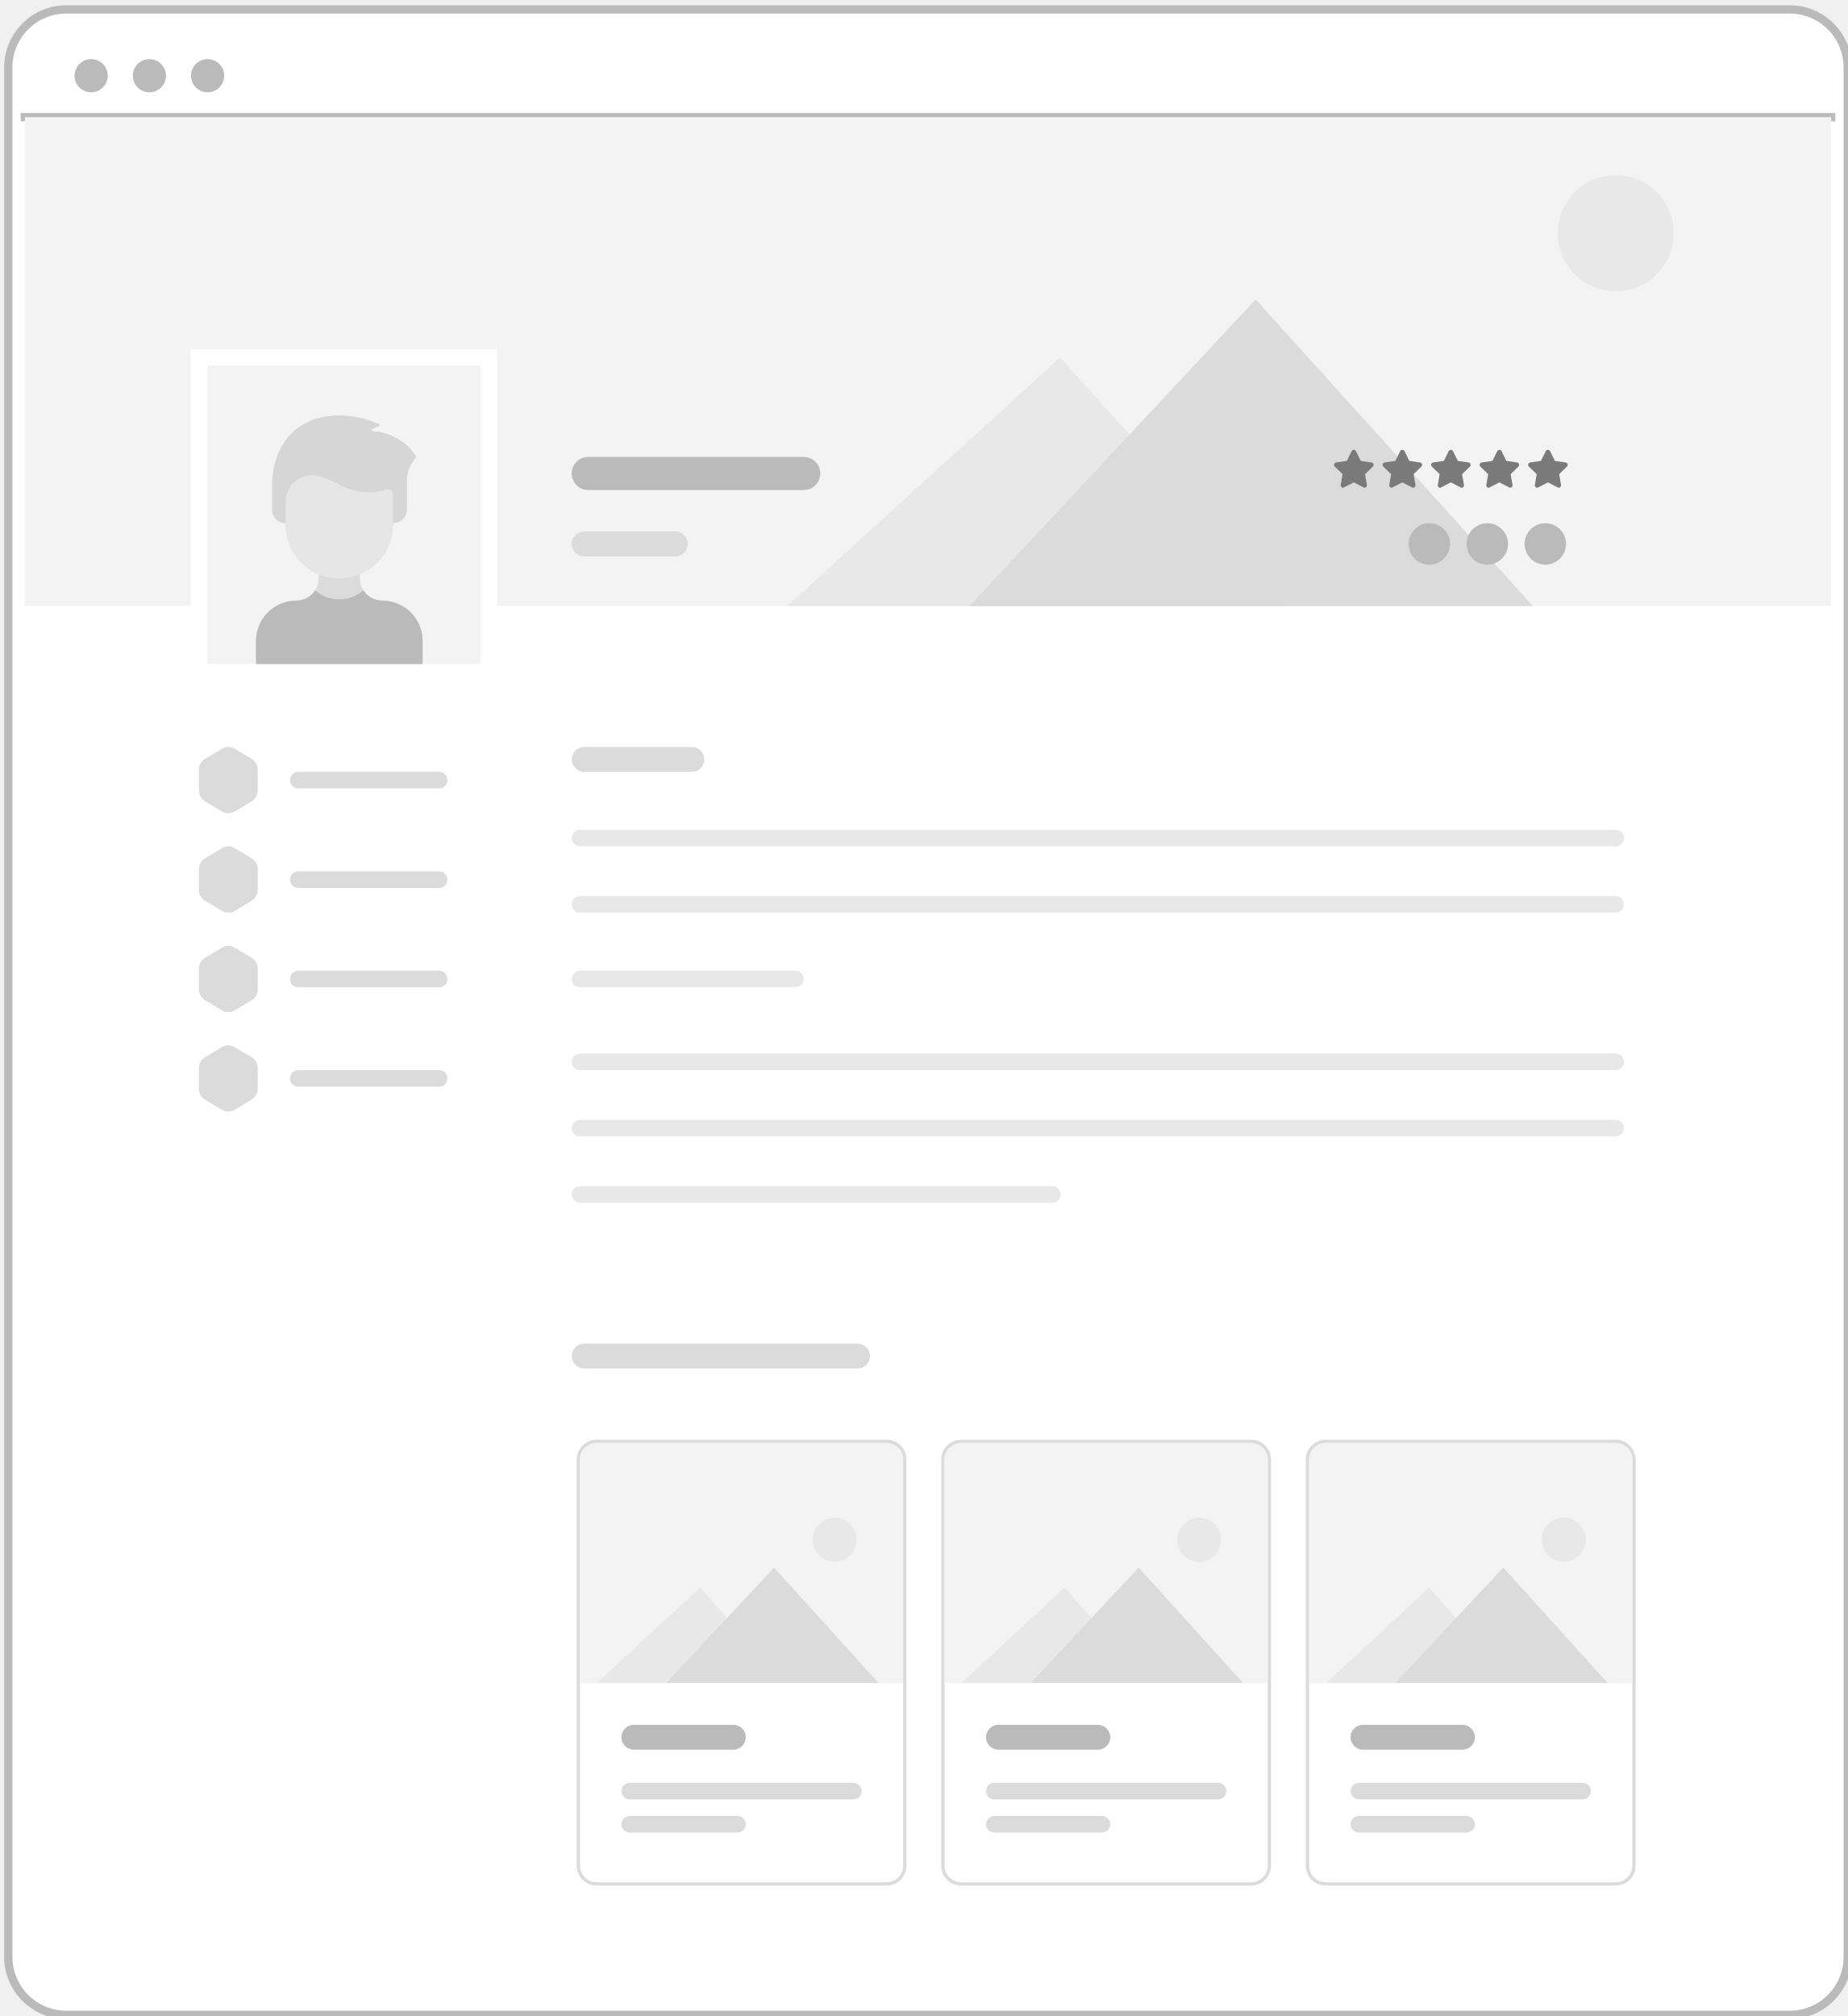
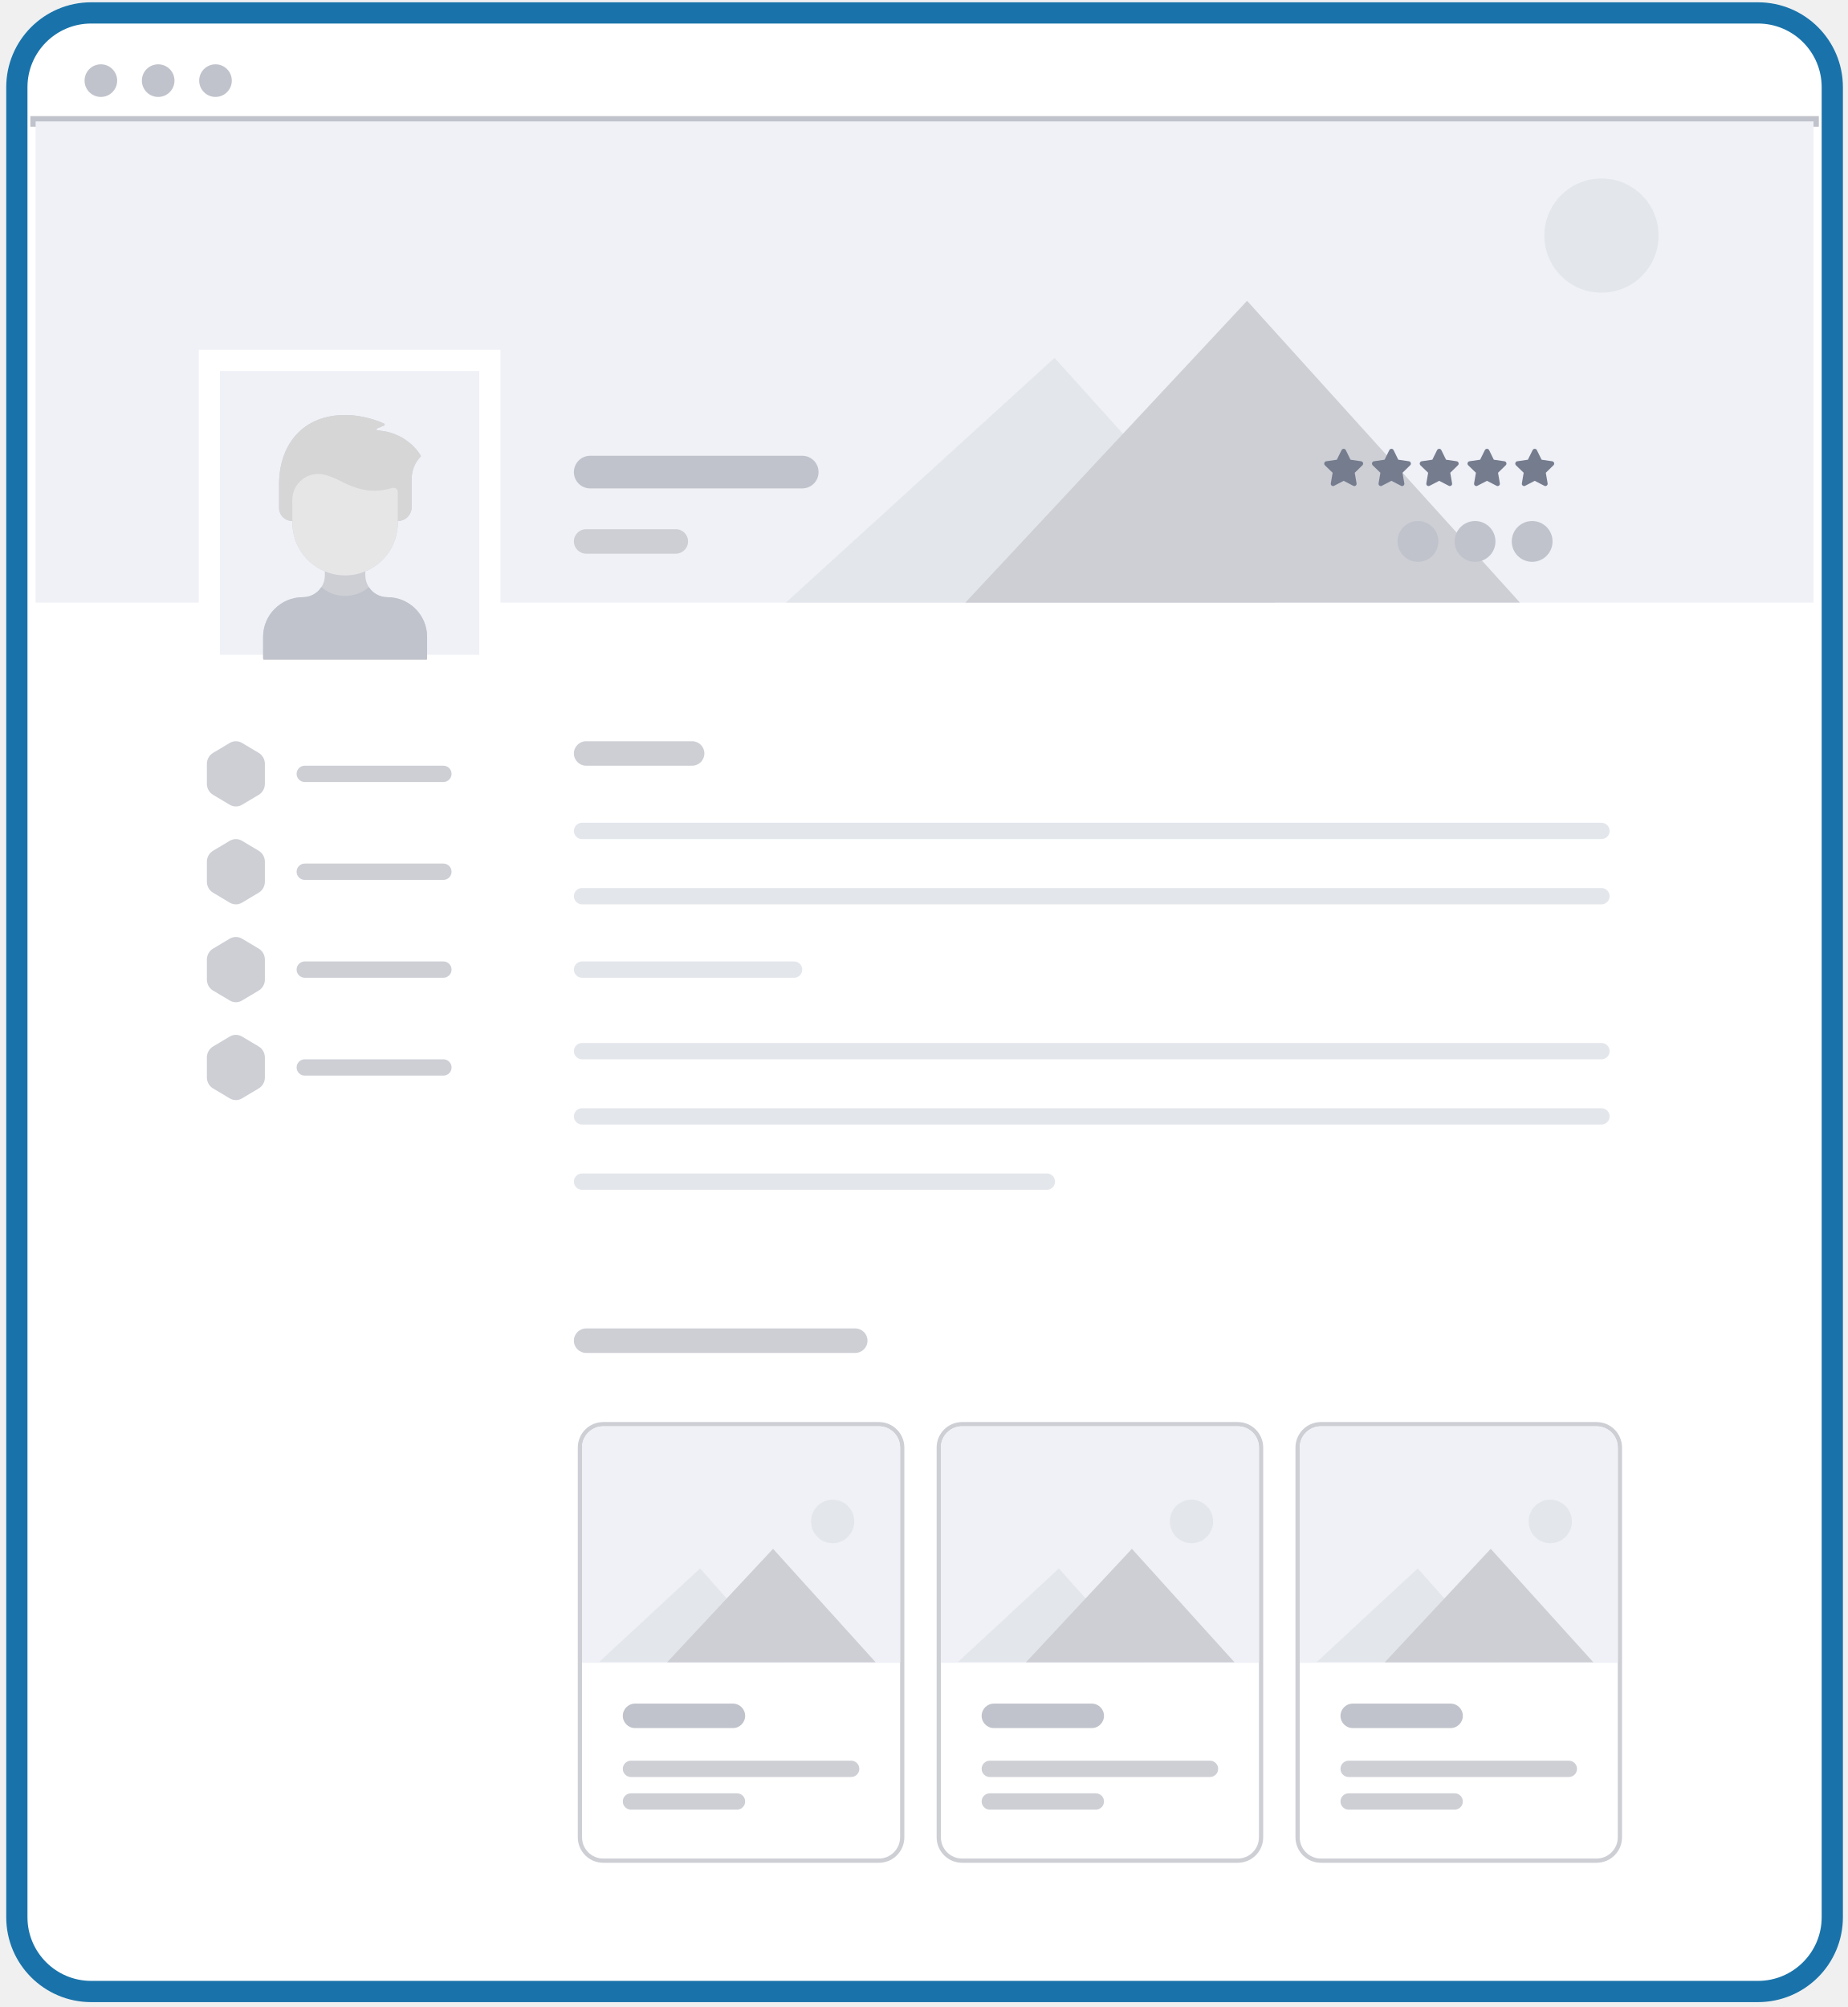
- <svg xmlns="http://www.w3.org/2000/svg" width="220" height="240" viewBox="0 0 223 243" fill="none">
-   <path d="M8 1C4.134 1 1 4.134 1 8V236C1 239.866 4.134 243 8 243H216C219.866 243 223 239.866 223 236V8C223 4.134 219.866 1 216 1H8Z" fill="white" stroke="#BABABA" stroke-width="1" />
-   <rect x="69" y="100" width="127" height="2" rx="1" fill="#E8E8E8" />
-   <rect x="69" y="108" width="127" height="2" rx="1" fill="#E8E8E8" />
-   <rect x="69" y="127" width="127" height="2" rx="1" fill="#E8E8E8" />
-   <rect x="69" y="135" width="127" height="2" rx="1" fill="#E8E8E8" />
-   <rect x="69" y="143" width="59" height="2" rx="1" fill="#E8E8E8" />
-   <rect x="69" y="117" width="28" height="2" rx="1" fill="#E8E8E8" />
-   <path d="M26.803 90.208C27.269 89.931 27.843 89.931 28.308 90.208L30.358 91.431C30.824 91.709 31.111 92.222 31.111 92.777V95.223C31.111 95.778 30.824 96.291 30.358 96.569L28.308 97.792C27.843 98.069 27.269 98.069 26.803 97.792L24.753 96.569C24.287 96.291 24 95.778 24 95.223V92.777C24 92.222 24.287 91.709 24.753 91.431L26.803 90.208Z" fill="#DCDBDC" />
-   <rect x="35" y="93" width="19" height="2" rx="1" fill="#DCDBDC" />
-   <path d="M26.803 102.208C27.269 101.931 27.843 101.931 28.308 102.208L30.358 103.431C30.824 103.709 31.111 104.222 31.111 104.777V107.223C31.111 107.778 30.824 108.291 30.358 108.569L28.308 109.792C27.843 110.069 27.269 110.069 26.803 109.792L24.753 108.569C24.287 108.291 24 107.778 24 107.223V104.777C24 104.222 24.287 103.709 24.753 103.431L26.803 102.208Z" fill="#DCDBDC" />
-   <rect x="35" y="105" width="19" height="2" rx="1" fill="#DCDBDC" />
-   <path d="M26.803 114.208C27.269 113.931 27.843 113.931 28.308 114.208L30.358 115.431C30.824 115.709 31.111 116.222 31.111 116.777V119.223C31.111 119.778 30.824 120.291 30.358 120.569L28.308 121.792C27.843 122.069 27.269 122.069 26.803 121.792L24.753 120.569C24.287 120.291 24 119.778 24 119.223V116.777C24 116.222 24.287 115.709 24.753 115.431L26.803 114.208Z" fill="#DCDBDC" />
-   <rect x="35" y="117" width="19" height="2" rx="1" fill="#DCDBDC" />
-   <path d="M26.803 126.208C27.269 125.931 27.843 125.931 28.308 126.208L30.358 127.431C30.824 127.709 31.111 128.222 31.111 128.777V131.223C31.111 131.778 30.824 132.291 30.358 132.569L28.308 133.792C27.843 134.069 27.269 134.069 26.803 133.792L24.753 132.569C24.287 132.291 24 131.778 24 131.223V128.777C24 128.222 24.287 127.709 24.753 127.431L26.803 126.208Z" fill="#DCDBDC" />
-   <rect x="35" y="129" width="19" height="2" rx="1" fill="#DCDBDC" />
-   <path fill-rule="evenodd" clip-rule="evenodd" d="M69 91.5C69 90.672 69.672 90 70.5 90H83.5C84.328 90 85 90.672 85 91.5C85 92.328 84.328 93 83.5 93H70.5C69.672 93 69 92.328 69 91.5Z" fill="#DCDBDC" />
-   <path fill-rule="evenodd" clip-rule="evenodd" d="M69 163.5C69 162.672 69.672 162 70.5 162H103.5C104.328 162 105 162.672 105 163.5C105 164.328 104.328 165 103.5 165H70.5C69.672 165 69 164.328 69 163.5Z" fill="#DCDBDC" />
-   <path d="M3 14L221 14" stroke="#BABABA" stroke-linecap="square" />
-   <path fill-rule="evenodd" clip-rule="evenodd" d="M25.055 11C26.159 11 27.055 10.105 27.055 9C27.055 7.895 26.159 7 25.055 7C23.95 7 23.055 7.895 23.055 9C23.055 10.105 23.95 11 25.055 11Z" fill="#BABABA" />
-   <path fill-rule="evenodd" clip-rule="evenodd" d="M18.027 11C19.132 11 20.027 10.105 20.027 9C20.027 7.895 19.132 7 18.027 7C16.923 7 16.027 7.895 16.027 9C16.027 10.105 16.923 11 18.027 11Z" fill="#BABABA" />
-   <path fill-rule="evenodd" clip-rule="evenodd" d="M11 11C12.105 11 13 10.105 13 9C13 7.895 12.105 7 11 7C9.895 7 9 7.895 9 9C9 10.105 9.895 11 11 11Z" fill="#BABABA" />
-   <rect x="3" y="14" width="218" height="59" fill="#F3F3F3" />
-   <path fill-rule="evenodd" clip-rule="evenodd" d="M195 35C198.866 35 202 31.866 202 28C202 24.134 198.866 21 195 21C191.134 21 188 24.134 188 28C188 31.866 191.134 35 195 35Z" fill="#E8E8E8" />
-   <path fill-rule="evenodd" clip-rule="evenodd" d="M127.936 43L95 73H155L127.936 43Z" fill="#E8E8E8" />
-   <path fill-rule="evenodd" clip-rule="evenodd" d="M151.543 36L117 73H185L151.543 36Z" fill="#DCDBDC" />
-   <path fill-rule="evenodd" clip-rule="evenodd" d="M69 65.5C69 64.672 69.672 64 70.5 64H81.5C82.328 64 83 64.672 83 65.5C83 66.328 82.328 67 81.5 67H70.5C69.672 67 69 66.328 69 65.5Z" fill="#DCDBDC" />
-   <path d="M97 55H71C69.895 55 69 55.895 69 57C69 58.105 69.895 59 71 59H97C98.105 59 99 58.105 99 57C99 55.895 98.105 55 97 55Z" fill="#BABABA" />
-   <rect x="24" y="43" width="35" height="38" fill="#F3F3F3" stroke="white" stroke-width="2" />
-   <mask id="mask0" mask-type="alpha" maskUnits="userSpaceOnUse" x="23" y="42" width="37" height="38">
-     <rect x="23" y="42" width="37" height="38" fill="#F3F3F3" />
+ <svg xmlns="http://www.w3.org/2000/svg" width="174" height="189" viewBox="0 0 174 189" fill="none">
+   <path d="M8.587 1.216C4.721 1.216 1.587 4.35 1.587 8.216V180.541C1.587 184.407 4.721 187.541 8.587 187.541H165.552C169.418 187.541 172.552 184.407 172.552 180.541V8.216C172.552 4.35 169.418 1.216 165.552 1.216H8.587Z" fill="white" stroke="#1973AA" stroke-width="2" />
+   <rect x="54.045" y="77.482" width="97.539" height="1.536" rx="0.768" fill="#E3E6EB" />
+   <rect x="54.044" y="83.627" width="97.539" height="1.536" rx="0.768" fill="#E3E6EB" />
+   <rect x="54.044" y="98.219" width="97.539" height="1.536" rx="0.768" fill="#E3E6EB" />
+   <rect x="54.044" y="104.363" width="97.539" height="1.536" rx="0.768" fill="#E3E6EB" />
+   <rect x="54.044" y="110.507" width="45.313" height="1.536" rx="0.768" fill="#E3E6EB" />
+   <rect x="54.044" y="90.539" width="21.505" height="1.536" rx="0.768" fill="#E3E6EB" />
+   <path d="M21.636 69.962C21.994 69.748 22.434 69.748 22.792 69.962L24.367 70.901C24.724 71.114 24.945 71.508 24.945 71.935V73.813C24.945 74.239 24.724 74.634 24.367 74.847L22.792 75.786C22.434 75.999 21.994 75.999 21.636 75.786L20.061 74.847C19.704 74.634 19.483 74.239 19.483 73.813V71.935C19.483 71.508 19.704 71.114 20.061 70.901L21.636 69.962Z" fill="#CDCFD5" />
+   <rect x="27.932" y="72.106" width="14.592" height="1.536" rx="0.768" fill="#CDCFD5" />
+   <path d="M21.636 79.178C21.994 78.965 22.434 78.965 22.792 79.178L24.367 80.118C24.724 80.331 24.945 80.725 24.945 81.152V83.03C24.945 83.456 24.724 83.85 24.367 84.064L22.792 85.003C22.434 85.216 21.994 85.216 21.636 85.003L20.061 84.064C19.704 83.85 19.483 83.456 19.483 83.03V81.152C19.483 80.725 19.704 80.331 20.061 80.118L21.636 79.178Z" fill="#CDCFD5" />
+   <rect x="27.932" y="81.322" width="14.592" height="1.536" rx="0.768" fill="#CDCFD5" />
+   <path d="M21.636 88.394C21.994 88.181 22.434 88.181 22.792 88.394L24.367 89.333C24.724 89.547 24.945 89.941 24.945 90.368V92.245C24.945 92.672 24.724 93.066 24.367 93.28L22.792 94.219C22.434 94.432 21.994 94.432 21.636 94.219L20.061 93.28C19.704 93.066 19.483 92.672 19.483 92.245V90.368C19.483 89.941 19.704 89.547 20.061 89.333L21.636 88.394Z" fill="#CDCFD5" />
+   <rect x="27.932" y="90.539" width="14.592" height="1.536" rx="0.768" fill="#CDCFD5" />
+   <path d="M21.636 97.611C21.994 97.398 22.434 97.398 22.792 97.611L24.367 98.55C24.724 98.763 24.945 99.158 24.945 99.584V101.462C24.945 101.889 24.724 102.283 24.367 102.496L22.792 103.435C22.434 103.649 21.994 103.649 21.636 103.435L20.061 102.496C19.704 102.283 19.483 101.889 19.483 101.462V99.584C19.483 99.158 19.704 98.763 20.061 98.55L21.636 97.611Z" fill="#CDCFD5" />
+   <rect x="27.932" y="99.755" width="14.592" height="1.536" rx="0.768" fill="#CDCFD5" />
+   <path fill-rule="evenodd" clip-rule="evenodd" d="M54.045 70.954C54.045 70.317 54.561 69.802 55.197 69.802H65.181C65.817 69.802 66.333 70.317 66.333 70.954C66.333 71.59 65.817 72.106 65.181 72.106H55.197C54.561 72.106 54.045 71.59 54.045 70.954Z" fill="#CDCFD5" />
+   <path fill-rule="evenodd" clip-rule="evenodd" d="M54.045 126.252C54.045 125.615 54.561 125.1 55.197 125.1H80.542C81.178 125.1 81.694 125.615 81.694 126.252C81.694 126.888 81.178 127.404 80.542 127.404H55.197C54.561 127.404 54.045 126.888 54.045 126.252Z" fill="#CDCFD5" />
+   <path d="M3.355 11.433L170.784 11.433" stroke="#C0C3CB" stroke-linecap="square" />
+   <path fill-rule="evenodd" clip-rule="evenodd" d="M20.294 9.129C21.142 9.129 21.83 8.441 21.83 7.593C21.83 6.744 21.142 6.057 20.294 6.057C19.445 6.057 18.758 6.744 18.758 7.593C18.758 8.441 19.445 9.129 20.294 9.129Z" fill="#C0C3CB" />
+   <path fill-rule="evenodd" clip-rule="evenodd" d="M14.896 9.129C15.745 9.129 16.432 8.441 16.432 7.593C16.432 6.744 15.745 6.057 14.896 6.057C14.048 6.057 13.36 6.744 13.36 7.593C13.36 8.441 14.048 9.129 14.896 9.129Z" fill="#C0C3CB" />
+   <path fill-rule="evenodd" clip-rule="evenodd" d="M9.499 9.129C10.347 9.129 11.035 8.441 11.035 7.593C11.035 6.744 10.347 6.057 9.499 6.057C8.651 6.057 7.963 6.744 7.963 7.593C7.963 8.441 8.651 9.129 9.499 9.129Z" fill="#C0C3CB" />
+   <rect x="3.355" y="11.433" width="167.429" height="45.313" fill="#EFF1F7" />
+   <path fill-rule="evenodd" clip-rule="evenodd" d="M150.816 27.561C153.785 27.561 156.192 25.154 156.192 22.185C156.192 19.216 153.785 16.809 150.816 16.809C147.846 16.809 145.439 19.216 145.439 22.185C145.439 25.154 147.846 27.561 150.816 27.561Z" fill="#E3E6EB" />
+   <path fill-rule="evenodd" clip-rule="evenodd" d="M99.309 33.705L74.014 56.746H120.095L99.309 33.705Z" fill="#E3E6EB" />
+   <path fill-rule="evenodd" clip-rule="evenodd" d="M117.44 28.329L90.91 56.746H143.136L117.44 28.329Z" fill="#CDCFD5" />
+   <path fill-rule="evenodd" clip-rule="evenodd" d="M54.045 50.986C54.045 50.35 54.561 49.834 55.197 49.834H63.645C64.281 49.834 64.797 50.35 64.797 50.986C64.797 51.622 64.281 52.138 63.645 52.138H55.197C54.561 52.138 54.045 51.622 54.045 50.986Z" fill="#CDCFD5" />
+   <path d="M75.549 42.921H55.581C54.733 42.921 54.045 43.609 54.045 44.457C54.045 45.305 54.733 45.993 55.581 45.993H75.549C76.398 45.993 77.086 45.305 77.086 44.457C77.086 43.609 76.398 42.921 75.549 42.921Z" fill="#C0C3CB" />
+   <rect x="19.716" y="33.938" width="26.417" height="28.721" fill="#EFF1F7" stroke="white" stroke-width="2" />
+   <mask id="mask0" mask-type="alpha" maskUnits="userSpaceOnUse" x="18" y="32" width="30" height="31">
+     <rect x="18.716" y="32.938" width="28.417" height="29.185" fill="#F3F3F3" />
  </mask>
  <g mask="url(#mask0)">
-     <path d="M51.001 77.209V79.772C51.001 80.06 50.767 80.294 50.479 80.294H31.417C31.128 80.294 30.895 80.06 30.895 79.772V77.209C30.895 74.52 33.074 72.341 35.764 72.341C36.714 72.34 37.551 71.851 38.033 71.109C38.517 70.366 38.467 69.719 38.467 69.196L38.477 69.172C36.133 68.202 34.485 65.893 34.485 63.199V62.994C33.554 62.994 32.853 62.259 32.853 61.392V58.679C32.832 57.735 32.875 54.404 35.281 52.084C38.079 49.387 42.513 49.608 45.725 51.051C45.829 51.098 45.826 51.247 45.72 51.291L44.883 51.636C44.757 51.687 44.784 51.872 44.919 51.886L45.325 51.93C47.514 52.164 49.334 53.47 50.242 55.018C50.251 55.033 50.248 55.052 50.236 55.066C49.513 55.803 49.108 56.796 49.108 57.83V61.298C49.108 62.233 48.35 62.994 47.41 62.994V63.199C47.41 65.893 45.762 68.202 43.419 69.172L43.428 69.196C43.428 69.704 43.374 70.359 43.862 71.109C44.344 71.851 45.181 72.34 46.132 72.341C48.821 72.341 51.001 74.52 51.001 77.209Z" fill="#DCDBDC" />
-     <path d="M50.242 55.018C50.251 55.033 50.248 55.052 50.236 55.065C49.513 55.803 49.108 56.796 49.108 57.83V61.298C49.108 62.233 48.35 62.994 47.411 62.994C47.411 61.019 47.412 59.987 47.411 59.432C47.411 59.081 47.073 58.83 46.738 58.933C45.685 59.256 44.458 59.423 43.167 59.143C40.897 58.649 40.254 57.76 38.402 57.315C36.333 56.819 34.456 58.404 34.469 60.431C34.473 61.098 34.484 61.931 34.485 62.994C33.555 62.994 32.853 62.259 32.853 61.392V58.679C32.832 57.735 32.875 54.404 35.282 52.084C38.079 49.387 42.514 49.608 45.725 51.051C45.829 51.098 45.827 51.247 45.721 51.291L44.883 51.636C44.758 51.687 44.784 51.872 44.919 51.886L45.326 51.93C47.514 52.164 49.335 53.47 50.242 55.018Z" fill="#D6D6D6" />
-     <path d="M46.738 58.933C47.073 58.83 47.411 59.081 47.411 59.432C47.412 60.006 47.411 61.09 47.411 63.199C47.411 65.893 45.762 68.202 43.419 69.172C39.181 70.931 34.485 67.806 34.485 63.199C34.485 62.008 34.473 61.161 34.469 60.432C34.456 58.404 36.333 56.819 38.402 57.315C40.254 57.76 40.897 58.65 43.167 59.143C44.458 59.423 45.685 59.257 46.738 58.933Z" fill="#E7E6E7" />
-     <path d="M51.001 77.209V79.771C51.001 80.06 50.767 80.294 50.479 80.294H31.417C31.128 80.294 30.895 80.06 30.895 79.771V77.209C30.895 74.52 33.075 72.341 35.764 72.341C36.714 72.34 37.551 71.851 38.033 71.109C39.714 72.546 42.18 72.546 43.862 71.109C44.344 71.851 45.181 72.34 46.132 72.341C48.821 72.341 51.001 74.52 51.001 77.209Z" fill="#BABABA" />
+     <path d="M40.22 59.979V61.947C40.22 62.169 40.041 62.348 39.819 62.348H25.179C24.958 62.348 24.778 62.169 24.778 61.947V59.979C24.778 57.914 26.452 56.241 28.518 56.24C29.248 56.24 29.891 55.864 30.261 55.294C30.633 54.723 30.594 54.227 30.594 53.825L30.602 53.806C28.802 53.061 27.536 51.288 27.536 49.219V49.062C26.821 49.062 26.282 48.497 26.282 47.832V45.748C26.266 45.023 26.299 42.464 28.148 40.683C30.296 38.612 33.702 38.781 36.168 39.889C36.249 39.925 36.246 40.04 36.165 40.074L35.522 40.338C35.425 40.378 35.446 40.52 35.549 40.531L35.861 40.564C37.542 40.744 38.94 41.747 39.638 42.936C39.644 42.947 39.642 42.962 39.633 42.972C39.077 43.539 38.766 44.302 38.766 45.096V47.759C38.766 48.477 38.184 49.062 37.463 49.062V49.219C37.463 51.288 36.197 53.061 34.397 53.806L34.404 53.825C34.404 54.215 34.363 54.718 34.738 55.294C35.108 55.864 35.751 56.24 36.481 56.24C38.546 56.241 40.22 57.914 40.22 59.979Z" fill="#CDCFD5" />
+     <path d="M39.638 42.935C39.645 42.946 39.643 42.961 39.633 42.971C39.078 43.538 38.767 44.301 38.767 45.095V47.758C38.767 48.476 38.185 49.061 37.464 49.061C37.464 47.544 37.465 46.751 37.464 46.325C37.464 46.056 37.204 45.862 36.947 45.941C36.139 46.19 35.196 46.318 34.205 46.103C32.461 45.724 31.967 45.041 30.545 44.699C28.956 44.318 27.514 45.535 27.524 47.093C27.527 47.605 27.536 48.244 27.537 49.061C26.822 49.061 26.283 48.496 26.283 47.831V45.747C26.267 45.022 26.3 42.463 28.148 40.682C30.297 38.611 33.703 38.78 36.169 39.888C36.249 39.924 36.247 40.039 36.166 40.073L35.522 40.337C35.426 40.377 35.447 40.519 35.55 40.53L35.862 40.563C37.543 40.743 38.941 41.746 39.638 42.935Z" fill="#D6D6D6" />
+     <path d="M36.946 45.942C37.203 45.863 37.463 46.056 37.464 46.325C37.464 46.766 37.463 47.599 37.463 49.218C37.463 51.287 36.197 53.061 34.397 53.806C31.142 55.157 27.536 52.757 27.536 49.218C27.536 48.303 27.527 47.653 27.523 47.093C27.514 45.536 28.955 44.318 30.544 44.699C31.967 45.041 32.46 45.724 34.204 46.103C35.195 46.318 36.138 46.19 36.946 45.942Z" fill="#E7E6E7" />
+     <path d="M40.22 59.978V61.947C40.22 62.168 40.041 62.348 39.819 62.348H25.179C24.958 62.348 24.778 62.168 24.778 61.947V59.978C24.778 57.913 26.453 56.24 28.518 56.239C29.248 56.239 29.891 55.863 30.261 55.294C31.552 56.397 33.446 56.398 34.738 55.294C35.108 55.863 35.751 56.239 36.481 56.239C38.546 56.24 40.22 57.913 40.22 59.978Z" fill="#C0C3CB" />
  </g>
-   <path d="M163.388 54.143C163.423 54.143 163.458 54.149 163.491 54.162C163.526 54.173 163.558 54.191 163.586 54.215C163.615 54.242 163.637 54.275 163.653 54.311L164.228 55.48L165.529 55.671C165.567 55.676 165.602 55.688 165.634 55.708C165.665 55.728 165.692 55.751 165.716 55.778C165.737 55.807 165.752 55.84 165.762 55.874C165.772 55.905 165.776 55.938 165.777 55.971C165.777 56.007 165.769 56.041 165.754 56.073C165.738 56.104 165.717 56.133 165.693 56.157L164.746 57.081L164.969 58.382C164.977 58.417 164.977 58.453 164.969 58.487C164.962 58.521 164.948 58.554 164.929 58.583C164.912 58.613 164.888 58.64 164.86 58.66C164.801 58.702 164.73 58.72 164.659 58.712C164.625 58.707 164.592 58.695 164.563 58.677L163.388 58.07L162.217 58.677C162.188 58.695 162.156 58.707 162.122 58.712C162.051 58.72 161.979 58.702 161.921 58.66C161.892 58.64 161.869 58.613 161.851 58.583C161.833 58.554 161.819 58.521 161.811 58.487C161.804 58.453 161.804 58.417 161.811 58.382L162.035 57.081L161.084 56.162C161.06 56.136 161.041 56.106 161.026 56.073C161.011 56.041 161.002 56.006 161 55.971C161 55.937 161.005 55.903 161.014 55.871C161.024 55.836 161.042 55.803 161.065 55.775C161.086 55.748 161.113 55.724 161.142 55.706C161.174 55.687 161.21 55.675 161.247 55.671L162.549 55.48L163.131 54.305C163.146 54.271 163.169 54.24 163.197 54.215C163.225 54.191 163.258 54.173 163.293 54.162C163.323 54.15 163.356 54.144 163.388 54.143V54.143Z" fill="#7A7A7A" />
-   <path d="M169.246 54.143C169.281 54.143 169.315 54.149 169.348 54.162C169.383 54.173 169.416 54.191 169.444 54.215C169.472 54.242 169.495 54.275 169.51 54.311L170.085 55.48L171.387 55.671C171.424 55.676 171.46 55.688 171.492 55.708C171.522 55.728 171.55 55.751 171.574 55.778C171.594 55.807 171.61 55.84 171.62 55.874C171.629 55.905 171.634 55.938 171.634 55.971C171.635 56.007 171.627 56.041 171.611 56.073C171.595 56.104 171.575 56.133 171.55 56.157L170.603 57.081L170.827 58.382C170.834 58.417 170.834 58.453 170.827 58.487C170.819 58.521 170.805 58.554 170.787 58.583C170.769 58.613 170.745 58.64 170.717 58.66C170.659 58.702 170.587 58.72 170.516 58.712C170.482 58.707 170.45 58.695 170.421 58.677L169.246 58.07L168.075 58.677C168.045 58.695 168.013 58.707 167.979 58.712C167.908 58.72 167.836 58.702 167.778 58.66C167.75 58.64 167.726 58.613 167.709 58.583C167.69 58.554 167.676 58.521 167.669 58.487C167.661 58.453 167.661 58.417 167.669 58.382L167.892 57.081L166.941 56.162C166.918 56.136 166.898 56.106 166.883 56.073C166.868 56.041 166.86 56.006 166.857 55.971C166.857 55.937 166.862 55.903 166.872 55.871C166.882 55.836 166.899 55.803 166.922 55.775C166.944 55.748 166.97 55.724 167 55.706C167.032 55.687 167.068 55.675 167.105 55.671L168.406 55.48L168.989 54.305C169.004 54.271 169.026 54.24 169.055 54.215C169.083 54.191 169.115 54.173 169.15 54.162C169.181 54.15 169.213 54.144 169.246 54.143V54.143Z" fill="#7A7A7A" />
-   <path d="M175.102 54.143C175.137 54.143 175.172 54.149 175.204 54.162C175.24 54.173 175.272 54.191 175.3 54.215C175.329 54.242 175.351 54.275 175.367 54.311L175.942 55.48L177.243 55.671C177.28 55.676 177.316 55.688 177.348 55.708C177.379 55.728 177.406 55.751 177.43 55.778C177.451 55.807 177.466 55.84 177.476 55.874C177.486 55.905 177.49 55.938 177.491 55.971C177.491 56.007 177.483 56.041 177.468 56.073C177.452 56.104 177.431 56.133 177.406 56.157L176.46 57.081L176.683 58.382C176.69 58.417 176.69 58.453 176.683 58.487C176.675 58.521 176.662 58.554 176.643 58.583C176.626 58.613 176.602 58.64 176.573 58.66C176.515 58.702 176.444 58.72 176.373 58.712C176.339 58.707 176.306 58.695 176.277 58.677L175.102 58.07L173.931 58.677C173.902 58.695 173.869 58.707 173.835 58.712C173.764 58.72 173.693 58.702 173.635 58.66C173.606 58.64 173.583 58.613 173.565 58.583C173.546 58.554 173.533 58.521 173.525 58.487C173.518 58.453 173.518 58.417 173.525 58.382L173.748 57.081L172.798 56.162C172.774 56.136 172.754 56.106 172.74 56.073C172.725 56.041 172.716 56.006 172.714 55.971C172.714 55.937 172.719 55.903 172.728 55.871C172.738 55.836 172.756 55.803 172.779 55.775C172.8 55.748 172.827 55.724 172.856 55.706C172.888 55.687 172.924 55.675 172.961 55.671L174.262 55.48L174.845 54.305C174.86 54.271 174.883 54.24 174.911 54.215C174.939 54.191 174.972 54.173 175.007 54.162C175.037 54.15 175.07 54.144 175.102 54.143V54.143Z" fill="#7A7A7A" />
-   <path d="M180.96 54.143C180.995 54.143 181.029 54.149 181.062 54.162C181.097 54.173 181.129 54.191 181.157 54.215C181.186 54.242 181.209 54.275 181.224 54.311L181.799 55.48L183.101 55.671C183.138 55.676 183.174 55.688 183.206 55.708C183.236 55.728 183.264 55.751 183.288 55.778C183.308 55.807 183.324 55.84 183.334 55.874C183.343 55.905 183.348 55.938 183.348 55.971C183.348 56.007 183.341 56.041 183.325 56.073C183.309 56.104 183.289 56.133 183.264 56.157L182.317 57.081L182.541 58.382C182.548 58.417 182.548 58.453 182.541 58.487C182.533 58.521 182.519 58.554 182.501 58.583C182.483 58.613 182.459 58.64 182.431 58.66C182.373 58.702 182.301 58.72 182.23 58.712C182.196 58.707 182.164 58.695 182.135 58.677L180.96 58.07L179.788 58.677C179.759 58.695 179.727 58.707 179.693 58.712C179.622 58.72 179.55 58.702 179.492 58.66C179.464 58.64 179.44 58.613 179.422 58.583C179.404 58.554 179.39 58.521 179.382 58.487C179.375 58.453 179.375 58.417 179.382 58.382L179.606 57.081L178.655 56.162C178.631 56.136 178.612 56.106 178.597 56.073C178.582 56.041 178.574 56.006 178.571 55.971C178.571 55.937 178.576 55.903 178.586 55.871C178.596 55.836 178.613 55.803 178.636 55.775C178.658 55.748 178.684 55.724 178.714 55.706C178.746 55.687 178.782 55.675 178.819 55.671L180.12 55.48L180.703 54.305C180.718 54.271 180.74 54.24 180.769 54.215C180.797 54.191 180.829 54.173 180.864 54.162C180.895 54.15 180.927 54.144 180.96 54.143V54.143Z" fill="#7A7A7A" />
-   <path d="M186.816 54.143C186.851 54.143 186.886 54.149 186.918 54.162C186.953 54.173 186.986 54.191 187.014 54.215C187.042 54.242 187.065 54.275 187.081 54.311L187.656 55.48L188.957 55.671C188.994 55.676 189.03 55.688 189.062 55.708C189.092 55.728 189.12 55.751 189.144 55.778C189.165 55.807 189.18 55.84 189.19 55.874C189.199 55.905 189.204 55.938 189.204 55.971C189.205 56.007 189.197 56.041 189.181 56.073C189.166 56.104 189.145 56.133 189.12 56.157L188.174 57.081L188.397 58.382C188.404 58.417 188.404 58.453 188.397 58.487C188.389 58.521 188.376 58.554 188.357 58.583C188.34 58.613 188.316 58.64 188.287 58.66C188.229 58.702 188.158 58.72 188.087 58.712C188.053 58.707 188.02 58.695 187.991 58.677L186.816 58.07L185.645 58.677C185.616 58.695 185.583 58.707 185.549 58.712C185.478 58.72 185.407 58.702 185.349 58.66C185.32 58.64 185.296 58.613 185.279 58.583C185.26 58.554 185.247 58.521 185.239 58.487C185.232 58.453 185.232 58.417 185.239 58.382L185.462 57.081L184.512 56.162C184.488 56.136 184.468 56.106 184.454 56.073C184.439 56.041 184.43 56.006 184.428 55.971C184.428 55.937 184.432 55.903 184.442 55.871C184.452 55.836 184.469 55.803 184.493 55.775C184.514 55.748 184.54 55.724 184.57 55.706C184.602 55.687 184.638 55.675 184.675 55.671L185.976 55.48L186.559 54.305C186.574 54.271 186.597 54.24 186.625 54.215C186.653 54.191 186.685 54.173 186.721 54.162C186.751 54.15 186.783 54.144 186.816 54.143V54.143Z" fill="#7A7A7A" />
-   <circle cx="186.5" cy="65.5" r="2.5" fill="#BABABA" />
-   <circle cx="179.5" cy="65.5" r="2.5" fill="#BABABA" />
-   <circle cx="172.5" cy="65.5" r="2.5" fill="#BABABA" />
-   <rect x="69.8" y="173.8" width="39.4" height="53.4" rx="2.2" stroke="#DCDBDC" stroke-width="0.4" />
-   <path fill-rule="evenodd" clip-rule="evenodd" d="M75 209.5C75 208.672 75.672 208 76.5 208H88.5C89.328 208 90 208.672 90 209.5C90 210.328 89.328 211 88.5 211H76.5C75.672 211 75 210.328 75 209.5Z" fill="#BABABA" />
-   <path fill-rule="evenodd" clip-rule="evenodd" d="M75 216C75 215.448 75.448 215 76 215H103C103.552 215 104 215.448 104 216C104 216.552 103.552 217 103 217H76C75.448 217 75 216.552 75 216Z" fill="#DCDBDC" />
-   <path fill-rule="evenodd" clip-rule="evenodd" d="M75 220C75 219.448 75.448 219 76 219H89C89.552 219 90 219.448 90 220C90 220.552 89.552 221 89 221H76C75.448 221 75 220.552 75 220Z" fill="#DCDBDC" />
-   <path d="M70 176C70 174.895 70.895 174 72 174H107C108.105 174 109 174.895 109 176V203H70V176Z" fill="#F3F3F3" />
-   <path fill-rule="evenodd" clip-rule="evenodd" d="M100.725 188.333C102.189 188.333 103.375 187.139 103.375 185.667C103.375 184.194 102.189 183 100.725 183C99.262 183 98.076 184.194 98.076 185.667C98.076 187.139 99.262 188.333 100.725 188.333Z" fill="#E8E8E8" />
-   <path fill-rule="evenodd" clip-rule="evenodd" d="M84.472 191.428L72.1 202.9H94.638L84.472 191.428Z" fill="#E8E8E8" />
-   <path fill-rule="evenodd" clip-rule="evenodd" d="M93.421 189.022L80.434 202.932H106L93.421 189.022Z" fill="#DCDBDC" />
-   <rect x="113.8" y="173.8" width="39.4" height="53.4" rx="2.2" stroke="#DCDBDC" stroke-width="0.4" />
-   <path fill-rule="evenodd" clip-rule="evenodd" d="M119 209.5C119 208.672 119.672 208 120.5 208H132.5C133.328 208 134 208.672 134 209.5C134 210.328 133.328 211 132.5 211H120.5C119.672 211 119 210.328 119 209.5Z" fill="#BABABA" />
-   <path fill-rule="evenodd" clip-rule="evenodd" d="M119 216C119 215.448 119.448 215 120 215H147C147.552 215 148 215.448 148 216C148 216.552 147.552 217 147 217H120C119.448 217 119 216.552 119 216Z" fill="#DCDBDC" />
-   <path fill-rule="evenodd" clip-rule="evenodd" d="M119 220C119 219.448 119.448 219 120 219H133C133.552 219 134 219.448 134 220C134 220.552 133.552 221 133 221H120C119.448 221 119 220.552 119 220Z" fill="#DCDBDC" />
-   <path d="M114 176C114 174.895 114.895 174 116 174H151C152.105 174 153 174.895 153 176V203H114V176Z" fill="#F3F3F3" />
-   <path fill-rule="evenodd" clip-rule="evenodd" d="M144.725 188.333C146.189 188.333 147.375 187.139 147.375 185.667C147.375 184.194 146.189 183 144.725 183C143.262 183 142.076 184.194 142.076 185.667C142.076 187.139 143.262 188.333 144.725 188.333Z" fill="#E8E8E8" />
-   <path fill-rule="evenodd" clip-rule="evenodd" d="M128.472 191.428L116.1 202.9H138.638L128.472 191.428Z" fill="#E8E8E8" />
-   <path fill-rule="evenodd" clip-rule="evenodd" d="M137.421 189.022L124.434 202.932H150L137.421 189.022Z" fill="#DCDBDC" />
-   <rect x="157.8" y="173.8" width="39.4" height="53.4" rx="2.2" stroke="#DCDBDC" stroke-width="0.4" />
-   <path fill-rule="evenodd" clip-rule="evenodd" d="M163 209.5C163 208.672 163.672 208 164.5 208H176.5C177.328 208 178 208.672 178 209.5C178 210.328 177.328 211 176.5 211H164.5C163.672 211 163 210.328 163 209.5Z" fill="#BABABA" />
-   <path fill-rule="evenodd" clip-rule="evenodd" d="M163 216C163 215.448 163.448 215 164 215H191C191.552 215 192 215.448 192 216C192 216.552 191.552 217 191 217H164C163.448 217 163 216.552 163 216Z" fill="#DCDBDC" />
-   <path fill-rule="evenodd" clip-rule="evenodd" d="M163 220C163 219.448 163.448 219 164 219H177C177.552 219 178 219.448 178 220C178 220.552 177.552 221 177 221H164C163.448 221 163 220.552 163 220Z" fill="#DCDBDC" />
-   <path d="M158 176C158 174.895 158.895 174 160 174H195C196.105 174 197 174.895 197 176V203H158V176Z" fill="#F3F3F3" />
-   <path fill-rule="evenodd" clip-rule="evenodd" d="M188.725 188.333C190.189 188.333 191.375 187.139 191.375 185.667C191.375 184.194 190.189 183 188.725 183C187.262 183 186.076 184.194 186.076 185.667C186.076 187.139 187.262 188.333 188.725 188.333Z" fill="#E8E8E8" />
-   <path fill-rule="evenodd" clip-rule="evenodd" d="M172.472 191.428L160.1 202.9H182.638L172.472 191.428Z" fill="#E8E8E8" />
-   <path fill-rule="evenodd" clip-rule="evenodd" d="M181.421 189.022L168.434 202.932H194L181.421 189.022Z" fill="#DCDBDC" />
+   <path d="M126.536 42.264C126.563 42.264 126.59 42.269 126.615 42.278C126.642 42.287 126.667 42.301 126.688 42.319C126.71 42.34 126.728 42.365 126.74 42.393L127.181 43.291L128.181 43.438C128.209 43.441 128.237 43.451 128.261 43.466C128.285 43.481 128.306 43.499 128.325 43.52C128.34 43.542 128.352 43.567 128.36 43.593C128.367 43.617 128.371 43.643 128.371 43.668C128.371 43.695 128.365 43.722 128.353 43.746C128.341 43.77 128.325 43.792 128.306 43.811L127.579 44.521L127.751 45.52C127.756 45.547 127.756 45.574 127.751 45.601C127.745 45.627 127.734 45.651 127.72 45.674C127.706 45.697 127.688 45.718 127.666 45.733C127.622 45.765 127.567 45.779 127.512 45.773C127.486 45.769 127.461 45.76 127.439 45.746L126.536 45.28L125.637 45.746C125.615 45.76 125.59 45.769 125.564 45.773C125.509 45.779 125.454 45.765 125.409 45.733C125.388 45.718 125.369 45.697 125.356 45.674C125.342 45.651 125.331 45.627 125.325 45.601C125.32 45.574 125.32 45.547 125.325 45.52L125.497 44.521L124.767 43.815C124.748 43.794 124.733 43.771 124.722 43.746C124.711 43.722 124.704 43.695 124.702 43.668C124.702 43.642 124.706 43.616 124.713 43.591C124.721 43.564 124.734 43.539 124.752 43.518C124.769 43.496 124.789 43.478 124.811 43.464C124.836 43.449 124.864 43.44 124.892 43.438L125.892 43.291L126.339 42.388C126.351 42.362 126.368 42.338 126.39 42.319C126.411 42.301 126.436 42.287 126.463 42.278C126.487 42.269 126.511 42.264 126.536 42.264V42.264Z" fill="#757C8E" />
+   <path d="M131.034 42.263C131.061 42.263 131.088 42.268 131.113 42.277C131.14 42.286 131.165 42.3 131.186 42.319C131.208 42.339 131.226 42.364 131.238 42.392L131.679 43.29L132.679 43.437C132.707 43.44 132.735 43.45 132.759 43.465C132.783 43.48 132.804 43.498 132.823 43.519C132.838 43.541 132.85 43.566 132.858 43.592C132.865 43.617 132.869 43.642 132.869 43.667C132.869 43.694 132.863 43.721 132.851 43.745C132.839 43.769 132.823 43.791 132.804 43.81L132.077 44.52L132.249 45.519C132.254 45.545 132.254 45.573 132.249 45.6C132.243 45.626 132.232 45.651 132.218 45.673C132.205 45.696 132.186 45.717 132.164 45.732C132.12 45.764 132.065 45.779 132.01 45.772C131.984 45.768 131.959 45.759 131.937 45.745L131.034 45.279L130.135 45.745C130.113 45.759 130.088 45.768 130.062 45.772C130.007 45.779 129.952 45.764 129.907 45.732C129.886 45.717 129.867 45.696 129.854 45.673C129.84 45.651 129.829 45.626 129.823 45.6C129.818 45.573 129.818 45.545 129.823 45.519L129.995 44.52L129.265 43.814C129.246 43.794 129.231 43.77 129.22 43.745C129.209 43.721 129.202 43.694 129.2 43.667C129.2 43.641 129.204 43.615 129.211 43.59C129.219 43.563 129.232 43.538 129.25 43.517C129.267 43.495 129.287 43.477 129.31 43.463C129.334 43.449 129.362 43.439 129.39 43.437L130.39 43.29L130.837 42.387C130.849 42.361 130.866 42.337 130.888 42.319C130.909 42.3 130.934 42.286 130.961 42.277C130.985 42.268 131.009 42.264 131.034 42.263V42.263Z" fill="#757C8E" />
+   <path d="M135.533 42.263C135.559 42.263 135.586 42.268 135.611 42.277C135.638 42.286 135.663 42.3 135.684 42.319C135.706 42.339 135.724 42.364 135.736 42.392L136.177 43.29L137.177 43.437C137.205 43.44 137.233 43.45 137.258 43.465C137.281 43.48 137.302 43.498 137.321 43.519C137.336 43.541 137.348 43.566 137.356 43.592C137.363 43.617 137.367 43.642 137.367 43.667C137.367 43.694 137.361 43.721 137.349 43.745C137.337 43.769 137.321 43.791 137.302 43.81L136.575 44.52L136.747 45.519C136.752 45.545 136.752 45.573 136.747 45.6C136.741 45.626 136.73 45.651 136.716 45.673C136.703 45.696 136.684 45.717 136.662 45.732C136.618 45.764 136.563 45.779 136.508 45.772C136.482 45.768 136.457 45.759 136.435 45.745L135.533 45.279L134.633 45.745C134.611 45.759 134.586 45.768 134.56 45.772C134.505 45.779 134.45 45.764 134.406 45.732C134.384 45.717 134.365 45.696 134.352 45.673C134.338 45.651 134.327 45.626 134.321 45.6C134.316 45.573 134.316 45.545 134.321 45.519L134.493 44.52L133.763 43.814C133.744 43.794 133.729 43.77 133.718 43.745C133.707 43.721 133.7 43.694 133.698 43.667C133.698 43.641 133.702 43.615 133.709 43.59C133.717 43.563 133.73 43.538 133.748 43.517C133.765 43.495 133.785 43.477 133.808 43.463C133.832 43.449 133.86 43.439 133.888 43.437L134.888 43.29L135.335 42.387C135.347 42.361 135.364 42.337 135.386 42.319C135.407 42.3 135.432 42.286 135.459 42.277C135.483 42.268 135.507 42.264 135.533 42.263V42.263Z" fill="#757C8E" />
+   <path d="M140.032 42.263C140.058 42.263 140.085 42.268 140.11 42.277C140.137 42.286 140.162 42.3 140.183 42.319C140.205 42.339 140.223 42.364 140.235 42.392L140.676 43.29L141.676 43.437C141.704 43.44 141.732 43.45 141.757 43.465C141.78 43.48 141.801 43.498 141.82 43.519C141.835 43.541 141.847 43.566 141.855 43.592C141.862 43.617 141.866 43.642 141.866 43.667C141.866 43.694 141.86 43.721 141.848 43.745C141.836 43.769 141.82 43.791 141.801 43.81L141.074 44.52L141.246 45.519C141.251 45.545 141.251 45.573 141.246 45.6C141.24 45.626 141.229 45.651 141.215 45.673C141.202 45.696 141.183 45.717 141.161 45.732C141.117 45.764 141.062 45.779 141.007 45.772C140.981 45.768 140.956 45.759 140.934 45.745L140.032 45.279L139.132 45.745C139.11 45.759 139.085 45.768 139.059 45.772C139.004 45.779 138.949 45.764 138.905 45.732C138.883 45.717 138.864 45.696 138.851 45.673C138.837 45.651 138.826 45.626 138.82 45.6C138.815 45.573 138.815 45.545 138.82 45.519L138.992 44.52L138.262 43.814C138.244 43.794 138.228 43.77 138.217 43.745C138.206 43.721 138.199 43.694 138.197 43.667C138.197 43.641 138.201 43.615 138.208 43.59C138.216 43.563 138.229 43.538 138.247 43.517C138.264 43.495 138.284 43.477 138.307 43.463C138.331 43.449 138.359 43.439 138.387 43.437L139.387 43.29L139.834 42.387C139.846 42.361 139.863 42.337 139.885 42.319C139.906 42.3 139.931 42.286 139.958 42.277C139.982 42.268 140.006 42.264 140.032 42.263V42.263Z" fill="#757C8E" />
+   <path d="M144.53 42.263C144.556 42.263 144.583 42.268 144.608 42.277C144.635 42.286 144.66 42.3 144.681 42.319C144.703 42.339 144.721 42.364 144.733 42.392L145.175 43.29L146.174 43.437C146.203 43.44 146.23 43.45 146.255 43.465C146.278 43.48 146.299 43.498 146.318 43.519C146.333 43.541 146.345 43.566 146.353 43.592C146.36 43.617 146.364 43.642 146.364 43.667C146.364 43.694 146.358 43.721 146.346 43.745C146.334 43.769 146.318 43.791 146.299 43.81L145.572 44.52L145.744 45.519C145.749 45.545 145.749 45.573 145.744 45.6C145.738 45.626 145.727 45.651 145.713 45.673C145.7 45.696 145.681 45.717 145.66 45.732C145.615 45.764 145.56 45.779 145.505 45.772C145.479 45.768 145.454 45.759 145.432 45.745L144.53 45.279L143.63 45.745C143.608 45.759 143.583 45.768 143.557 45.772C143.502 45.779 143.447 45.764 143.403 45.732C143.381 45.717 143.362 45.696 143.349 45.673C143.335 45.651 143.324 45.626 143.318 45.6C143.313 45.573 143.313 45.545 143.318 45.519L143.49 44.52L142.76 43.814C142.742 43.794 142.726 43.77 142.715 43.745C142.704 43.721 142.697 43.694 142.695 43.667C142.695 43.641 142.699 43.615 142.706 43.59C142.714 43.563 142.727 43.538 142.745 43.517C142.762 43.495 142.782 43.477 142.805 43.463C142.829 43.449 142.857 43.439 142.885 43.437L143.885 43.29L144.332 42.387C144.344 42.361 144.361 42.337 144.383 42.319C144.404 42.3 144.429 42.286 144.456 42.277C144.48 42.268 144.505 42.264 144.53 42.263V42.263Z" fill="#757C8E" />
+   <circle cx="144.287" cy="50.986" r="1.92" fill="#C0C3CB" />
+   <circle cx="138.911" cy="50.986" r="1.92" fill="#C0C3CB" />
+   <circle cx="133.534" cy="50.986" r="1.92" fill="#C0C3CB" />
+   <rect x="54.612" y="134.115" width="30.353" height="41.105" rx="2.2" stroke="#CDCFD5" stroke-width="0.4" />
+   <path fill-rule="evenodd" clip-rule="evenodd" d="M58.652 161.581C58.652 160.944 59.168 160.429 59.804 160.429H69.021C69.657 160.429 70.173 160.944 70.173 161.581C70.173 162.217 69.657 162.733 69.021 162.733H59.804C59.168 162.733 58.652 162.217 58.652 161.581Z" fill="#C0C3CB" />
+   <path fill-rule="evenodd" clip-rule="evenodd" d="M58.652 166.573C58.652 166.149 58.996 165.805 59.42 165.805H80.157C80.581 165.805 80.925 166.149 80.925 166.573C80.925 166.997 80.581 167.341 80.157 167.341H59.42C58.996 167.341 58.652 166.997 58.652 166.573Z" fill="#CDCFD5" />
+   <path fill-rule="evenodd" clip-rule="evenodd" d="M58.652 169.645C58.652 169.221 58.996 168.877 59.42 168.877H69.405C69.829 168.877 70.173 169.221 70.173 169.645C70.173 170.069 69.829 170.413 69.405 170.413H59.42C58.996 170.413 58.652 170.069 58.652 169.645Z" fill="#CDCFD5" />
+   <path d="M54.812 136.315C54.812 135.211 55.708 134.315 56.812 134.315H82.765C83.87 134.315 84.765 135.211 84.765 136.315V156.588H54.812V136.315Z" fill="#EFF1F7" />
+   <path fill-rule="evenodd" clip-rule="evenodd" d="M78.411 145.324C79.534 145.324 80.445 144.407 80.445 143.276C80.445 142.144 79.534 141.228 78.411 141.228C77.287 141.228 76.376 142.144 76.376 143.276C76.376 144.407 77.287 145.324 78.411 145.324Z" fill="#E3E6EB" />
+   <path fill-rule="evenodd" clip-rule="evenodd" d="M65.928 147.7L56.426 156.511H73.736L65.928 147.7Z" fill="#E3E6EB" />
+   <path fill-rule="evenodd" clip-rule="evenodd" d="M72.801 145.853L62.826 156.536H82.462L72.801 145.853Z" fill="#CDCFD5" />
+   <rect x="88.406" y="134.115" width="30.353" height="41.105" rx="2.2" stroke="#CDCFD5" stroke-width="0.4" />
+   <path fill-rule="evenodd" clip-rule="evenodd" d="M92.445 161.581C92.445 160.944 92.961 160.429 93.597 160.429H102.814C103.45 160.429 103.966 160.944 103.966 161.581C103.966 162.217 103.45 162.733 102.814 162.733H93.597C92.961 162.733 92.445 162.217 92.445 161.581Z" fill="#C0C3CB" />
+   <path fill-rule="evenodd" clip-rule="evenodd" d="M92.445 166.573C92.445 166.149 92.789 165.805 93.213 165.805H113.95C114.374 165.805 114.718 166.149 114.718 166.573C114.718 166.997 114.374 167.341 113.95 167.341H93.213C92.789 167.341 92.445 166.997 92.445 166.573Z" fill="#CDCFD5" />
+   <path fill-rule="evenodd" clip-rule="evenodd" d="M92.445 169.645C92.445 169.221 92.789 168.877 93.213 168.877H103.198C103.622 168.877 103.966 169.221 103.966 169.645C103.966 170.069 103.622 170.413 103.198 170.413H93.213C92.789 170.413 92.445 170.069 92.445 169.645Z" fill="#CDCFD5" />
+   <path d="M88.606 136.315C88.606 135.211 89.501 134.315 90.606 134.315H116.558C117.663 134.315 118.558 135.211 118.558 136.315V156.588H88.606V136.315Z" fill="#EFF1F7" />
+   <path fill-rule="evenodd" clip-rule="evenodd" d="M112.204 145.324C113.327 145.324 114.238 144.407 114.238 143.276C114.238 142.144 113.327 141.228 112.204 141.228C111.08 141.228 110.169 142.144 110.169 143.276C110.169 144.407 111.08 145.324 112.204 145.324Z" fill="#E3E6EB" />
+   <path fill-rule="evenodd" clip-rule="evenodd" d="M99.721 147.7L90.219 156.511H107.529L99.721 147.7Z" fill="#E3E6EB" />
+   <path fill-rule="evenodd" clip-rule="evenodd" d="M106.594 145.853L96.619 156.536H116.255L106.594 145.853Z" fill="#CDCFD5" />
+   <rect x="122.198" y="134.115" width="30.353" height="41.105" rx="2.2" stroke="#CDCFD5" stroke-width="0.4" />
+   <path fill-rule="evenodd" clip-rule="evenodd" d="M126.238 161.581C126.238 160.944 126.754 160.429 127.39 160.429H136.607C137.243 160.429 137.759 160.944 137.759 161.581C137.759 162.217 137.243 162.733 136.607 162.733H127.39C126.754 162.733 126.238 162.217 126.238 161.581Z" fill="#C0C3CB" />
+   <path fill-rule="evenodd" clip-rule="evenodd" d="M126.238 166.573C126.238 166.149 126.582 165.805 127.006 165.805H147.743C148.167 165.805 148.511 166.149 148.511 166.573C148.511 166.997 148.167 167.341 147.743 167.341H127.006C126.582 167.341 126.238 166.997 126.238 166.573Z" fill="#CDCFD5" />
+   <path fill-rule="evenodd" clip-rule="evenodd" d="M126.238 169.645C126.238 169.221 126.582 168.877 127.006 168.877H136.991C137.415 168.877 137.759 169.221 137.759 169.645C137.759 170.069 137.415 170.413 136.991 170.413H127.006C126.582 170.413 126.238 170.069 126.238 169.645Z" fill="#CDCFD5" />
+   <path d="M122.398 136.315C122.398 135.211 123.294 134.315 124.398 134.315H150.351C151.456 134.315 152.351 135.211 152.351 136.315V156.588H122.398V136.315Z" fill="#EFF1F7" />
+   <path fill-rule="evenodd" clip-rule="evenodd" d="M145.996 145.324C147.119 145.324 148.03 144.407 148.03 143.276C148.03 142.144 147.119 141.228 145.996 141.228C144.872 141.228 143.961 142.144 143.961 143.276C143.961 144.407 144.872 145.324 145.996 145.324Z" fill="#E3E6EB" />
+   <path fill-rule="evenodd" clip-rule="evenodd" d="M133.513 147.7L124.011 156.511H141.321L133.513 147.7Z" fill="#E3E6EB" />
+   <path fill-rule="evenodd" clip-rule="evenodd" d="M140.386 145.853L130.411 156.536H150.047L140.386 145.853Z" fill="#CDCFD5" />
</svg>
